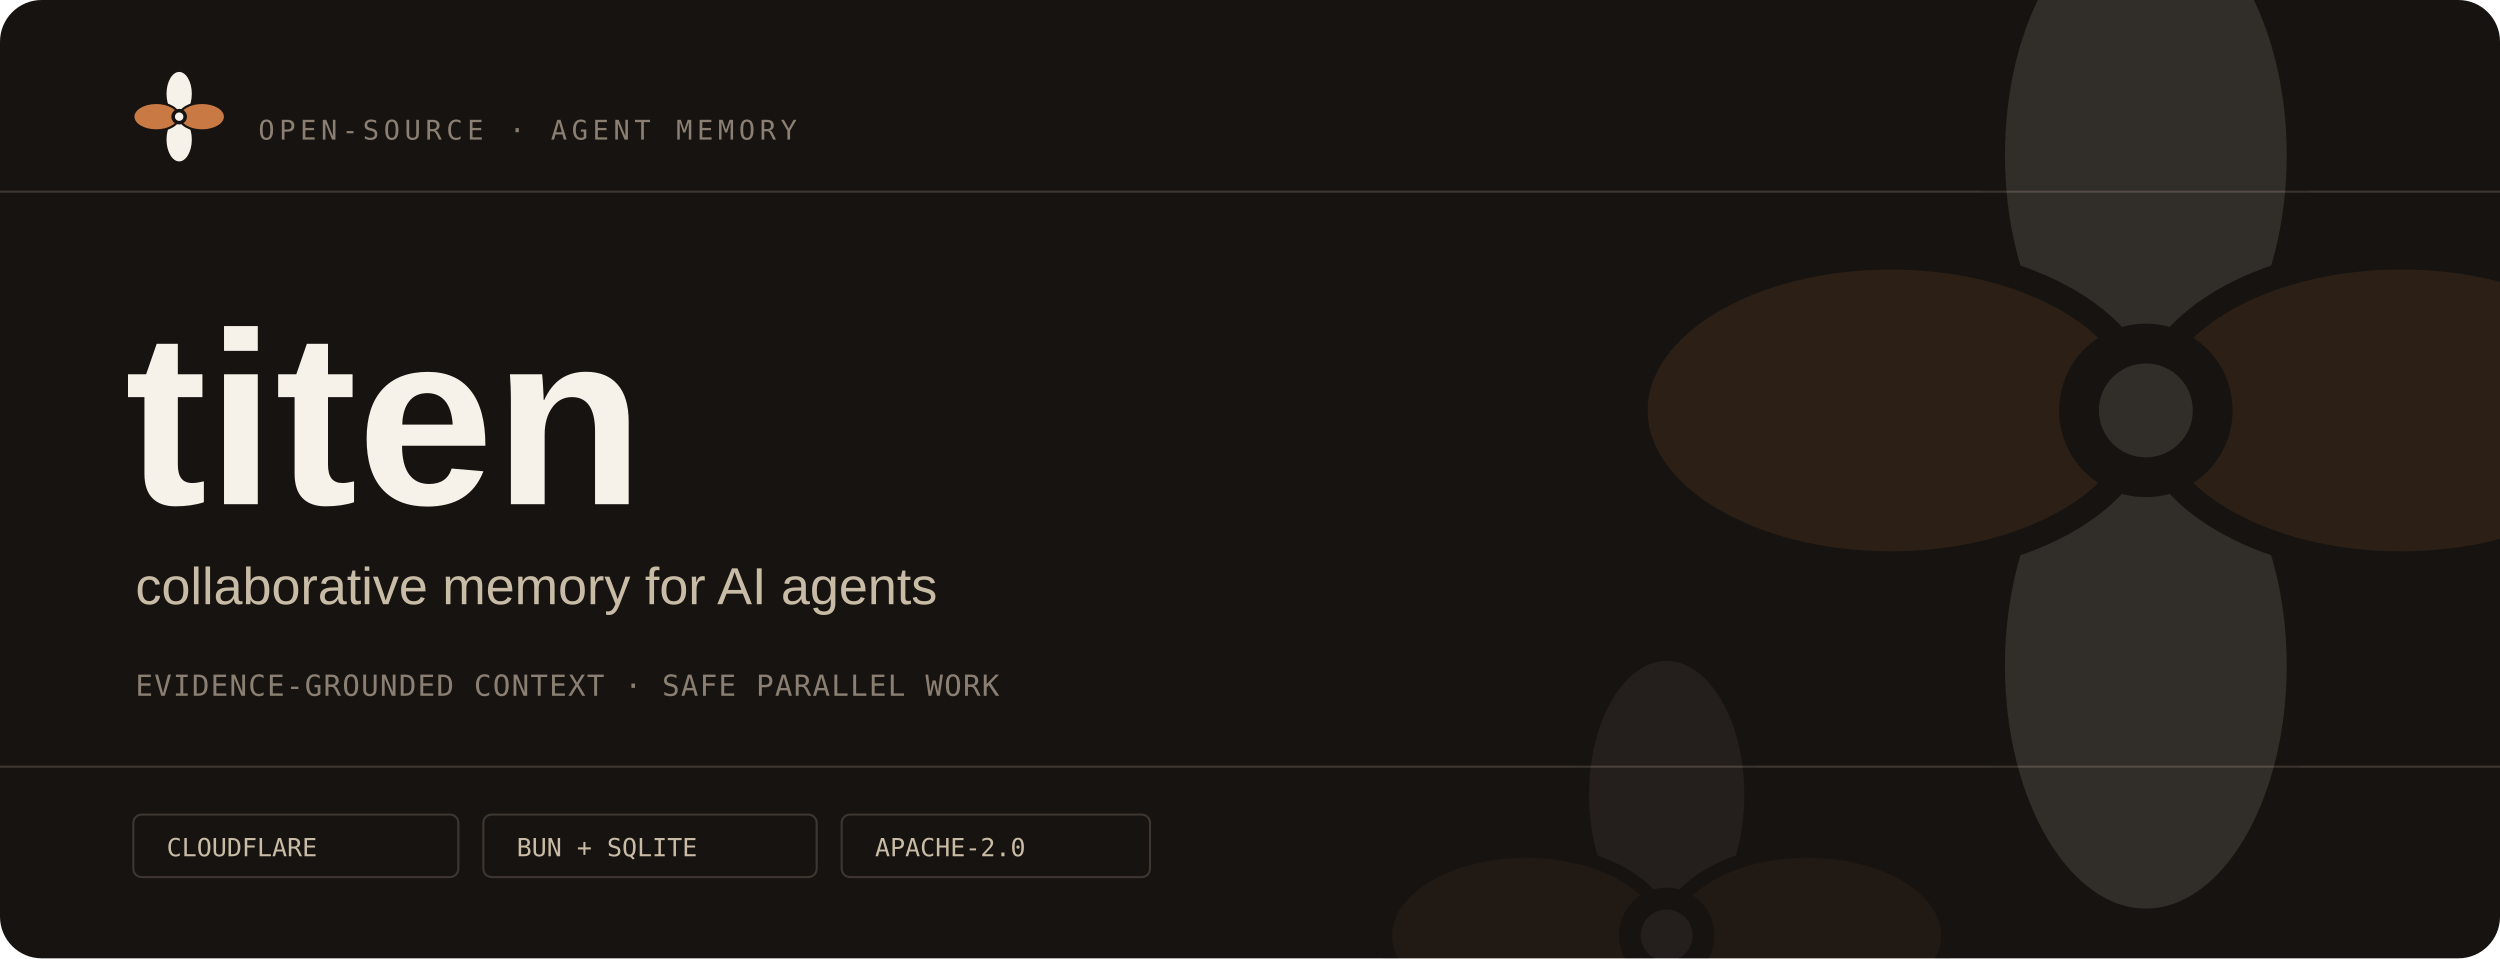
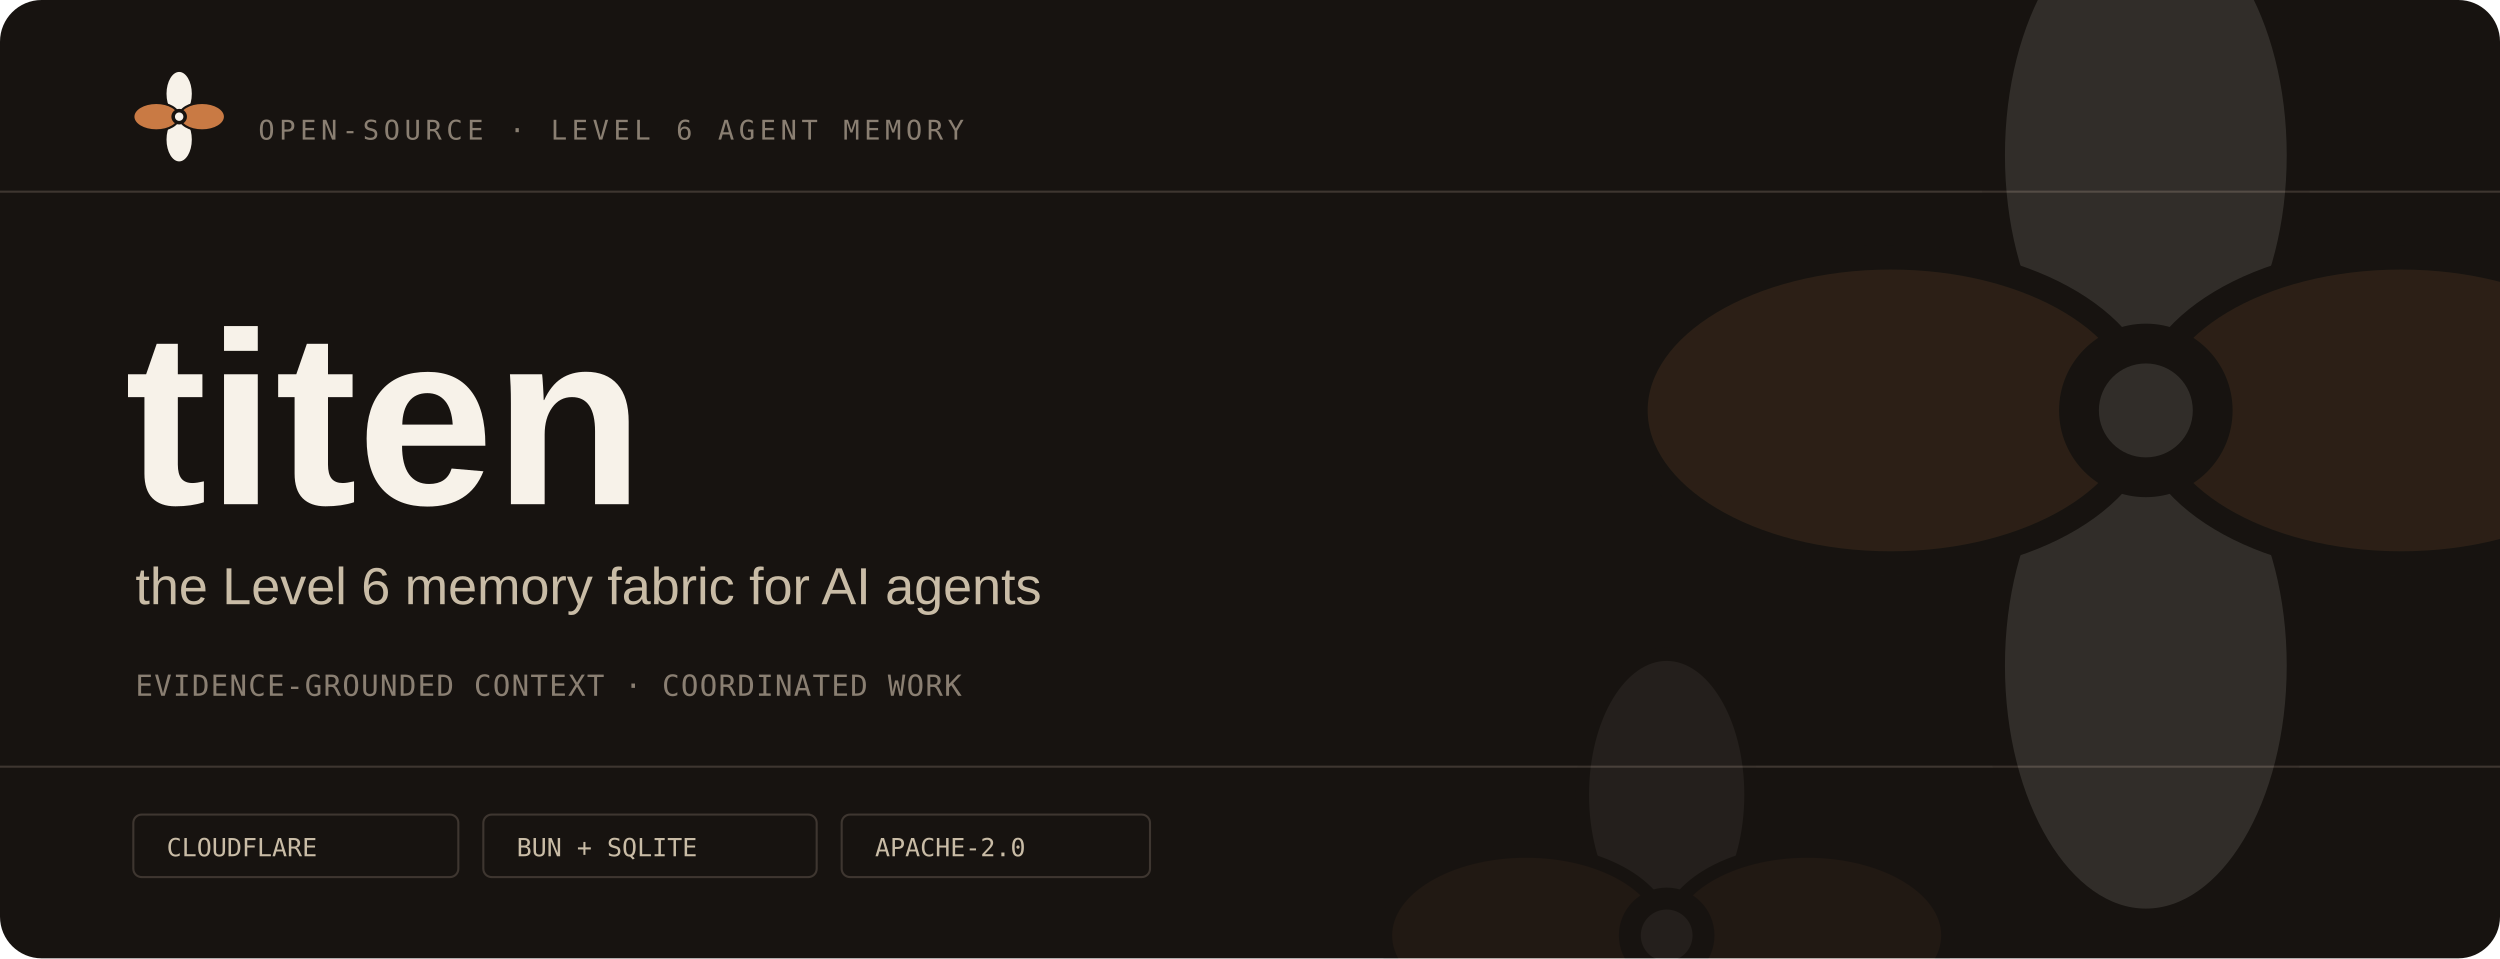
<svg xmlns="http://www.w3.org/2000/svg" viewBox="0 0 1200 460" role="img" aria-labelledby="title desc">
  <defs>
    <g id="kawung">
      <ellipse cx="50" cy="25" rx="15" ry="25" fill="#F7F2E9" stroke="#171310" stroke-width="2.4" />
      <ellipse cx="50" cy="75" rx="15" ry="25" fill="#F7F2E9" stroke="#171310" stroke-width="2.4" />
      <ellipse cx="25" cy="50" rx="25" ry="15" fill="#C97A44" stroke="#171310" stroke-width="2.4" />
      <ellipse cx="75" cy="50" rx="25" ry="15" fill="#C97A44" stroke="#171310" stroke-width="2.4" />
      <circle cx="50" cy="50" r="8.5" fill="#171310" />
      <circle cx="50" cy="50" r="4.6" fill="#F7F2E9" />
    </g>
  </defs>
  <rect width="1200" height="460" rx="20" fill="#171310" />
  <path d="M0 92H1200M0 368H1200" stroke="#3E3630" />
  <g opacity=".12" transform="translate(785 -48) scale(4.9)">
    <use href="#kawung" />
  </g>
  <g opacity=".055" transform="translate(665 314) scale(2.7)">
    <use href="#kawung" />
  </g>
  <g transform="translate(64 34) scale(.44)">
    <use href="#kawung" />
  </g>
-   <text x="124" y="67" fill="#8A7F72" font-family="ui-monospace, SFMono-Regular, Menlo, Consolas, monospace" font-size="13" letter-spacing="2.2">OPEN-SOURCE · AGENT MEMORY</text>
+   <text x="124" y="67" fill="#8A7F72" font-family="ui-monospace, SFMono-Regular, Menlo, Consolas, monospace" font-size="13" letter-spacing="2.2">OPEN-SOURCE · LEVEL 6 AGENT MEMORY</text>
  <text x="60" y="242" fill="#F7F2E9" font-family="Arial, Helvetica, sans-serif" font-size="118" font-weight="700">titen</text>
-   <text x="65" y="290" fill="#C9BCA6" font-family="Arial, Helvetica, sans-serif" font-size="25">collaborative memory for AI agents</text>
-   <text x="65" y="334" fill="#8A7F72" font-family="ui-monospace, SFMono-Regular, Menlo, Consolas, monospace" font-size="14" letter-spacing=".6">EVIDENCE-GROUNDED CONTEXT · SAFE PARALLEL WORK</text>
+   <text x="65" y="290" fill="#C9BCA6" font-family="Arial, Helvetica, sans-serif" font-size="25">the Level 6 memory fabric for AI agents</text>
+   <text x="65" y="334" fill="#8A7F72" font-family="ui-monospace, SFMono-Regular, Menlo, Consolas, monospace" font-size="14" letter-spacing=".6">EVIDENCE-GROUNDED CONTEXT · COORDINATED WORK</text>
  <g font-family="ui-monospace, SFMono-Regular, Menlo, Consolas, monospace" font-size="12" fill="#C9BCA6">
    <rect x="64" y="391" width="156" height="30" rx="4" fill="none" stroke="#3E3630" />
    <text x="80" y="411">CLOUDFLARE</text>
    <rect x="232" y="391" width="160" height="30" rx="4" fill="none" stroke="#3E3630" />
    <text x="248" y="411">BUN + SQLITE</text>
    <rect x="404" y="391" width="148" height="30" rx="4" fill="none" stroke="#3E3630" />
    <text x="420" y="411">APACHE-2.0</text>
  </g>
</svg>
